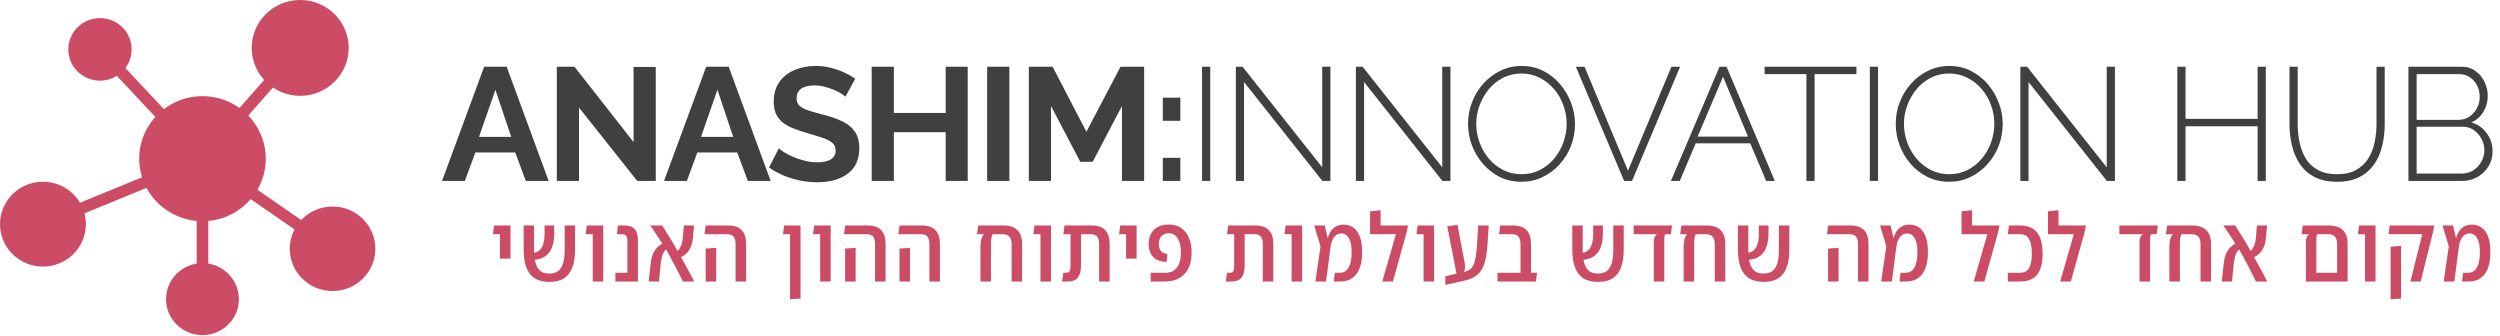
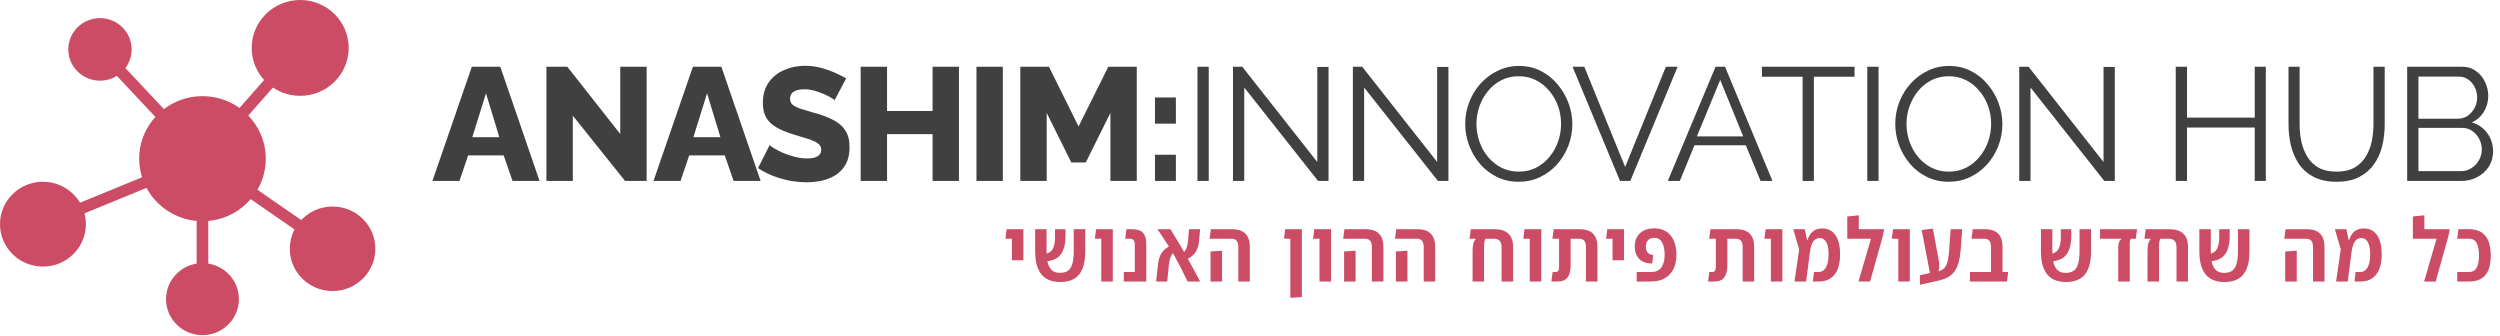
<svg xmlns="http://www.w3.org/2000/svg" width="373" height="50" viewBox="0 0 373 50" fill="none">
  <path d="M54.132 32.661C52.926 31.471 51.324 30.816 49.62 30.816C47.915 30.816 46.313 31.471 45.108 32.661C45.051 32.717 44.996 32.774 44.942 32.832L38.407 28.306C38.593 27.984 38.761 27.651 38.908 27.306C39.401 26.156 39.651 24.934 39.651 23.676C39.651 22.417 39.401 21.196 38.908 20.046C38.461 19.002 37.833 18.058 37.039 17.237L40.721 13.062C41.112 13.325 41.529 13.55 41.969 13.734C42.862 14.107 43.809 14.296 44.786 14.296C45.763 14.296 46.71 14.107 47.603 13.734C48.465 13.374 49.239 12.858 49.903 12.202C50.567 11.546 51.089 10.782 51.453 9.93C51.831 9.049 52.022 8.112 52.022 7.148C52.022 6.183 51.831 5.247 51.453 4.365C51.089 3.514 50.567 2.75 49.903 2.094C49.239 1.438 48.465 0.922 47.603 0.562C46.71 0.189 45.763 0 44.786 0C43.809 0 42.862 0.189 41.969 0.562C41.107 0.922 40.334 1.438 39.669 2.094C39.005 2.75 38.483 3.514 38.119 4.365C37.741 5.247 37.55 6.183 37.55 7.148C37.55 8.112 37.741 9.049 38.119 9.93C38.435 10.668 38.869 11.341 39.412 11.935L35.73 16.11C35.158 15.701 34.541 15.357 33.884 15.083C32.72 14.597 31.483 14.35 30.209 14.35C28.935 14.35 27.698 14.597 26.534 15.083C25.788 15.395 25.093 15.796 24.456 16.281L18.707 10.151C19.311 9.351 19.638 8.385 19.638 7.37C19.638 6.123 19.146 4.952 18.254 4.071C17.362 3.19 16.177 2.705 14.915 2.705C13.653 2.705 12.467 3.19 11.576 4.071C10.684 4.952 10.192 6.123 10.192 7.37C10.192 8.616 10.684 9.787 11.576 10.668C12.468 11.549 13.654 12.034 14.915 12.034C15.821 12.034 16.687 11.784 17.434 11.317L23.183 17.447C22.482 18.217 21.92 19.089 21.51 20.045C21.018 21.196 20.768 22.417 20.768 23.675C20.768 24.626 20.91 25.554 21.192 26.448L11.936 30.246C11.662 29.786 11.328 29.357 10.935 28.97C9.726 27.775 8.117 27.116 6.406 27.116C4.695 27.116 3.086 27.775 1.876 28.97C0.666 30.165 0 31.754 0 33.444C0 35.134 0.666 36.723 1.876 37.918C3.086 39.113 4.695 39.772 6.406 39.772C8.117 39.772 9.725 39.113 10.935 37.918C12.145 36.723 12.812 35.134 12.812 33.444C12.812 32.892 12.74 32.351 12.602 31.83L21.859 28.032C22.299 28.854 22.859 29.605 23.533 30.27C24.399 31.127 25.409 31.799 26.534 32.269C27.432 32.644 28.373 32.876 29.34 32.963V39.331C28.219 39.508 27.184 40.027 26.366 40.836C25.339 41.85 24.774 43.198 24.774 44.632C24.774 46.066 25.339 47.414 26.366 48.428C27.392 49.441 28.757 50 30.209 50C31.66 50 33.025 49.442 34.052 48.428C35.078 47.413 35.644 46.066 35.644 44.632C35.644 43.198 35.078 41.85 34.052 40.836C33.233 40.027 32.199 39.508 31.077 39.331V32.963C32.045 32.876 32.986 32.644 33.884 32.269C35.008 31.799 36.018 31.127 36.885 30.27C37.068 30.09 37.242 29.902 37.408 29.709L43.943 34.235C43.482 35.116 43.238 36.099 43.238 37.119C43.238 38.802 43.902 40.385 45.107 41.575C46.312 42.766 47.915 43.421 49.619 43.421C51.324 43.421 52.926 42.766 54.131 41.575C55.336 40.385 56 38.802 56 37.119C56 35.435 55.336 33.852 54.131 32.662L54.132 32.661Z" fill="#CC4B65" />
-   <path d="M72.237 9.96H75.597L81.861 27H78.453L76.869 22.752H70.917L69.357 27H65.949L72.237 9.96ZM76.269 20.424L73.917 13.392L71.469 20.424H76.269ZM86.389 16.056V27H83.077V9.96H85.717L94.525 21.192V9.984H97.837V27H95.077L86.389 16.056ZM105.361 9.96H108.721L114.985 27H111.577L109.993 22.752H104.041L102.481 27H99.073L105.361 9.96ZM109.393 20.424L107.041 13.392L104.593 20.424H109.393ZM126.142 14.424C126.03 14.312 125.822 14.16 125.518 13.968C125.23 13.776 124.87 13.592 124.438 13.416C124.022 13.24 123.566 13.088 123.07 12.96C122.574 12.816 122.07 12.744 121.558 12.744C120.662 12.744 119.982 12.912 119.518 13.248C119.07 13.584 118.846 14.056 118.846 14.664C118.846 15.128 118.99 15.496 119.278 15.768C119.566 16.04 119.998 16.272 120.574 16.464C121.15 16.656 121.87 16.864 122.734 17.088C123.854 17.36 124.822 17.696 125.638 18.096C126.47 18.48 127.102 18.992 127.534 19.632C127.982 20.256 128.206 21.088 128.206 22.128C128.206 23.04 128.038 23.824 127.702 24.48C127.366 25.12 126.902 25.64 126.31 26.04C125.718 26.44 125.046 26.736 124.294 26.928C123.542 27.104 122.742 27.192 121.894 27.192C121.046 27.192 120.198 27.104 119.35 26.928C118.502 26.752 117.686 26.504 116.902 26.184C116.118 25.848 115.398 25.448 114.742 24.984L116.206 22.128C116.35 22.272 116.606 22.464 116.974 22.704C117.342 22.928 117.79 23.16 118.318 23.4C118.846 23.624 119.422 23.816 120.046 23.976C120.67 24.136 121.302 24.216 121.942 24.216C122.838 24.216 123.518 24.064 123.982 23.76C124.446 23.456 124.678 23.024 124.678 22.464C124.678 21.952 124.494 21.552 124.126 21.264C123.758 20.976 123.246 20.728 122.59 20.52C121.934 20.296 121.158 20.056 120.262 19.8C119.19 19.496 118.294 19.16 117.574 18.792C116.854 18.408 116.318 17.928 115.966 17.352C115.614 16.776 115.438 16.056 115.438 15.192C115.438 14.024 115.71 13.048 116.254 12.264C116.814 11.464 117.566 10.864 118.51 10.464C119.454 10.048 120.502 9.84 121.654 9.84C122.454 9.84 123.206 9.928 123.91 10.104C124.63 10.28 125.302 10.512 125.926 10.8C126.55 11.088 127.11 11.4 127.606 11.736L126.142 14.424ZM144.383 9.96V27H141.095V19.728H133.367V27H130.055V9.96H133.367V16.848H141.095V9.96H144.383ZM147.285 27V9.96H150.597V27H147.285ZM167.396 27V15.816L163.028 24.144H161.18L156.812 15.816V27H153.5V9.96H157.052L162.092 19.656L167.18 9.96H170.708V27H167.396ZM173.492 18.024V14.568H176.108V18.024H173.492ZM173.492 27V23.544H176.108V27H173.492ZM179.345 27V9.96H180.569V27H179.345ZM185.611 12.24V27H184.387V9.96H185.395L197.275 24.96V9.96H198.499V27H197.299L185.611 12.24ZM203.521 12.24V27H202.297V9.96H203.305L215.185 24.96V9.96H216.409V27H215.209L203.521 12.24ZM226.999 27.12C225.815 27.12 224.735 26.88 223.759 26.4C222.783 25.904 221.943 25.248 221.239 24.432C220.535 23.616 219.991 22.696 219.607 21.672C219.223 20.632 219.031 19.568 219.031 18.48C219.031 17.344 219.231 16.264 219.631 15.24C220.031 14.2 220.591 13.28 221.311 12.48C222.047 11.664 222.895 11.024 223.855 10.56C224.831 10.08 225.887 9.84 227.023 9.84C228.223 9.84 229.303 10.088 230.263 10.584C231.239 11.08 232.079 11.744 232.783 12.576C233.487 13.408 234.031 14.336 234.415 15.36C234.799 16.384 234.991 17.424 234.991 18.48C234.991 19.632 234.791 20.728 234.391 21.768C233.991 22.792 233.423 23.712 232.687 24.528C231.967 25.328 231.119 25.96 230.143 26.424C229.183 26.888 228.135 27.12 226.999 27.12ZM220.255 18.48C220.255 19.456 220.423 20.392 220.759 21.288C221.095 22.184 221.559 22.984 222.151 23.688C222.759 24.392 223.471 24.952 224.287 25.368C225.119 25.784 226.031 25.992 227.023 25.992C228.031 25.992 228.951 25.776 229.783 25.344C230.615 24.912 231.327 24.336 231.919 23.616C232.511 22.896 232.959 22.096 233.263 21.216C233.583 20.32 233.743 19.408 233.743 18.48C233.743 17.504 233.575 16.568 233.239 15.672C232.919 14.776 232.455 13.976 231.847 13.272C231.239 12.568 230.519 12.008 229.687 11.592C228.871 11.176 227.983 10.968 227.023 10.968C225.999 10.968 225.071 11.184 224.239 11.616C223.407 12.048 222.695 12.624 222.103 13.344C221.527 14.064 221.071 14.872 220.735 15.768C220.415 16.648 220.255 17.552 220.255 18.48ZM236.415 9.96L242.895 25.464L249.375 9.96H250.671L243.495 27H242.319L235.119 9.96H236.415ZM256.55 9.96H257.606L264.806 27H263.51L261.134 21.384H252.998L250.622 27H249.302L256.55 9.96ZM260.798 20.376L257.078 11.448L253.286 20.376H260.798ZM276.98 11.064H270.74V27H269.516V11.064H263.276V9.96H276.98V11.064ZM278.978 27V9.96H280.202V27H278.978ZM290.812 27.12C289.628 27.12 288.548 26.88 287.572 26.4C286.596 25.904 285.756 25.248 285.052 24.432C284.348 23.616 283.804 22.696 283.42 21.672C283.036 20.632 282.844 19.568 282.844 18.48C282.844 17.344 283.044 16.264 283.444 15.24C283.844 14.2 284.404 13.28 285.124 12.48C285.86 11.664 286.708 11.024 287.668 10.56C288.644 10.08 289.7 9.84 290.836 9.84C292.036 9.84 293.116 10.088 294.076 10.584C295.052 11.08 295.892 11.744 296.596 12.576C297.3 13.408 297.844 14.336 298.228 15.36C298.612 16.384 298.804 17.424 298.804 18.48C298.804 19.632 298.604 20.728 298.204 21.768C297.804 22.792 297.236 23.712 296.5 24.528C295.78 25.328 294.932 25.96 293.956 26.424C292.996 26.888 291.948 27.12 290.812 27.12ZM284.068 18.48C284.068 19.456 284.236 20.392 284.572 21.288C284.908 22.184 285.372 22.984 285.964 23.688C286.572 24.392 287.284 24.952 288.1 25.368C288.932 25.784 289.844 25.992 290.836 25.992C291.844 25.992 292.764 25.776 293.596 25.344C294.428 24.912 295.14 24.336 295.732 23.616C296.324 22.896 296.772 22.096 297.076 21.216C297.396 20.32 297.556 19.408 297.556 18.48C297.556 17.504 297.388 16.568 297.052 15.672C296.732 14.776 296.268 13.976 295.66 13.272C295.052 12.568 294.332 12.008 293.5 11.592C292.684 11.176 291.796 10.968 290.836 10.968C289.812 10.968 288.884 11.184 288.052 11.616C287.22 12.048 286.508 12.624 285.916 13.344C285.34 14.064 284.884 14.872 284.548 15.768C284.228 16.648 284.068 17.552 284.068 18.48ZM302.661 12.24V27H301.437V9.96H302.445L314.325 24.96V9.96H315.549V27H314.349L302.661 12.24ZM338.058 9.96V27H336.834V18.84H326.082V27H324.858V9.96H326.082V17.736H336.834V9.96H338.058ZM348.718 27.12C347.358 27.12 346.222 26.88 345.31 26.4C344.398 25.92 343.67 25.272 343.126 24.456C342.582 23.624 342.19 22.696 341.95 21.672C341.71 20.648 341.59 19.6 341.59 18.528V9.96H342.814V18.528C342.814 19.456 342.91 20.368 343.102 21.264C343.294 22.16 343.606 22.968 344.038 23.688C344.486 24.392 345.086 24.952 345.838 25.368C346.606 25.784 347.558 25.992 348.694 25.992C349.846 25.992 350.798 25.776 351.55 25.344C352.318 24.912 352.918 24.344 353.35 23.64C353.798 22.92 354.11 22.12 354.286 21.24C354.478 20.344 354.574 19.44 354.574 18.528V9.96H355.798V18.528C355.798 19.664 355.67 20.752 355.414 21.792C355.174 22.816 354.774 23.728 354.214 24.528C353.654 25.328 352.926 25.96 352.03 26.424C351.134 26.888 350.03 27.12 348.718 27.12ZM371.893 22.584C371.893 23.416 371.685 24.168 371.269 24.84C370.869 25.496 370.317 26.024 369.613 26.424C368.925 26.808 368.157 27 367.309 27H359.341V9.96H367.285C368.085 9.96 368.773 10.176 369.349 10.608C369.941 11.024 370.389 11.568 370.693 12.24C371.013 12.896 371.173 13.584 371.173 14.304C371.173 15.152 370.957 15.944 370.525 16.68C370.093 17.4 369.493 17.928 368.725 18.264C369.701 18.552 370.469 19.096 371.029 19.896C371.605 20.68 371.893 21.576 371.893 22.584ZM370.669 22.416C370.669 21.808 370.525 21.24 370.237 20.712C369.965 20.184 369.589 19.752 369.109 19.416C368.629 19.08 368.085 18.912 367.477 18.912H360.565V25.896H367.309C367.933 25.896 368.501 25.736 369.013 25.416C369.525 25.08 369.925 24.648 370.213 24.12C370.517 23.576 370.669 23.008 370.669 22.416ZM360.565 11.064V17.88H366.805C367.429 17.88 367.973 17.72 368.437 17.4C368.917 17.064 369.293 16.64 369.565 16.128C369.837 15.6 369.973 15.048 369.973 14.472C369.973 13.848 369.845 13.28 369.589 12.768C369.333 12.256 368.973 11.848 368.509 11.544C368.061 11.224 367.541 11.064 366.949 11.064H360.565Z" fill="#404040" />
-   <path d="M74.594 38.584V33.642H76.162V38.584H74.594ZM73.544 34.944L73.712 33.642H75.49V34.944H73.544ZM81.934 42.056C81.085 42.056 80.376 41.883 79.806 41.538C79.246 41.183 78.826 40.651 78.546 39.942C78.266 39.233 78.126 38.337 78.126 37.254V33.642H79.68V37.254C79.68 38.085 79.76 38.761 79.918 39.284C80.077 39.807 80.32 40.194 80.647 40.446C80.973 40.689 81.393 40.81 81.906 40.81H81.977C82.508 40.81 82.938 40.689 83.264 40.446C83.6 40.194 83.848 39.807 84.007 39.284C84.165 38.761 84.245 38.089 84.245 37.268V33.642H85.799V37.268C85.799 38.341 85.659 39.233 85.379 39.942C85.108 40.651 84.692 41.183 84.132 41.538C83.573 41.883 82.863 42.056 82.004 42.056H81.934ZM79.05 38.78L78.953 37.758C79.494 37.786 79.933 37.702 80.269 37.506C80.605 37.301 80.852 36.979 81.01 36.54C81.169 36.101 81.249 35.541 81.249 34.86V33.642H82.691V34.776C82.691 35.439 82.621 36.027 82.481 36.54C82.341 37.044 82.121 37.469 81.823 37.814C81.533 38.15 81.155 38.402 80.689 38.57C80.231 38.729 79.685 38.799 79.05 38.78ZM88.439 42V33.642H90.007V42H88.439ZM87.375 34.944L87.557 33.642H89.461V34.944H87.375ZM93.608 42V35.924C93.608 35.681 93.58 35.49 93.524 35.35C93.477 35.201 93.393 35.098 93.272 35.042C93.15 34.977 92.983 34.944 92.768 34.944H92.04L92.208 33.642H93.174C93.874 33.642 94.382 33.824 94.7 34.188C95.017 34.543 95.176 35.07 95.176 35.77V42H93.608ZM91.816 42V40.698H94.35V42H91.816ZM101.883 42C101.547 41.291 101.211 40.619 100.875 39.984C100.549 39.34 100.222 38.724 99.895 38.136C99.569 37.548 99.237 36.997 98.901 36.484C98.733 36.204 98.556 35.929 98.369 35.658C98.192 35.378 98.019 35.112 97.851 34.86C97.683 34.608 97.529 34.379 97.389 34.174C97.249 33.959 97.123 33.782 97.011 33.642H98.803C98.943 33.857 99.088 34.095 99.237 34.356C99.396 34.608 99.564 34.879 99.741 35.168C99.928 35.457 100.119 35.761 100.315 36.078C100.642 36.638 100.987 37.245 101.351 37.898C101.725 38.542 102.098 39.214 102.471 39.914C102.854 40.605 103.223 41.3 103.577 42H101.883ZM96.787 42L97.081 39.312C97.147 38.761 97.263 38.281 97.431 37.87C97.609 37.459 97.851 37.109 98.159 36.82C98.467 36.531 98.85 36.297 99.307 36.12L99.713 37.016C99.471 37.128 99.27 37.291 99.111 37.506C98.962 37.721 98.845 37.987 98.761 38.304C98.687 38.612 98.626 38.971 98.579 39.382L98.313 42H96.787ZM101.155 38.528L100.735 37.66C100.978 37.557 101.174 37.399 101.323 37.184C101.482 36.96 101.608 36.699 101.701 36.4C101.804 36.101 101.865 35.779 101.883 35.434L102.037 33.642H103.549L103.381 35.504C103.344 35.989 103.237 36.437 103.059 36.848C102.882 37.259 102.635 37.609 102.317 37.898C102 38.187 101.613 38.397 101.155 38.528ZM109.751 42V36.428C109.751 35.933 109.658 35.565 109.471 35.322C109.285 35.07 108.953 34.944 108.477 34.944H105.117L105.299 33.642H108.575C109.537 33.642 110.232 33.875 110.661 34.342C111.1 34.799 111.319 35.481 111.319 36.386V42H109.751ZM105.285 42V37.086L106.853 36.988V42H105.285ZM117.873 44.646V33.642H119.441V44.548L117.873 44.646ZM116.823 34.944L116.991 33.642H118.909V34.944H116.823ZM122.369 42V33.642H123.937V42H122.369ZM121.305 34.944L121.487 33.642H123.391V34.944H121.305ZM130.562 42V36.428C130.562 35.933 130.469 35.565 130.282 35.322C130.096 35.07 129.764 34.944 129.288 34.944H125.928L126.11 33.642H129.386C130.348 33.642 131.043 33.875 131.472 34.342C131.911 34.799 132.13 35.481 132.13 36.386V42H130.562ZM126.096 42V37.086L127.664 36.988V42H126.096ZM138.667 42V36.428C138.667 35.933 138.573 35.565 138.387 35.322C138.2 35.07 137.869 34.944 137.393 34.944H134.033L134.215 33.642H137.491C138.452 33.642 139.147 33.875 139.577 34.342C140.015 34.799 140.235 35.481 140.235 36.386V42H138.667ZM134.201 42V37.086L135.769 36.988V42H134.201ZM149.673 33.642C150.634 33.642 151.343 33.875 151.801 34.342C152.267 34.799 152.501 35.481 152.501 36.386V42H150.933V36.428C150.933 35.933 150.825 35.565 150.611 35.322C150.396 35.07 150.051 34.944 149.575 34.944H148.105C148.049 35.019 147.993 35.163 147.937 35.378C147.881 35.593 147.853 35.938 147.853 36.414V42H146.285V36.834C146.285 36.433 146.322 36.073 146.397 35.756C146.481 35.429 146.611 35.168 146.789 34.972L146.565 34.902V33.642H149.673ZM145.767 34.944L145.949 33.642H148.693V34.944H145.767ZM155.236 42V33.642H156.804V42H155.236ZM154.172 34.944L154.354 33.642H156.258V34.944H154.172ZM163.989 42V36.428C163.989 35.933 163.896 35.565 163.709 35.322C163.532 35.07 163.205 34.944 162.729 34.944H159.719V33.642H162.827C163.779 33.642 164.47 33.875 164.899 34.342C165.338 34.799 165.557 35.481 165.557 36.386V42H163.989ZM158.473 42L158.641 40.698H159.047C159.252 40.698 159.397 40.661 159.481 40.586C159.574 40.502 159.635 40.376 159.663 40.208C159.7 40.04 159.719 39.83 159.719 39.578V33.978H161.287V39.606C161.287 40.381 161.138 40.973 160.839 41.384C160.54 41.795 160.036 42 159.327 42H158.473ZM158.655 34.944L158.823 33.642H160.671V34.944H158.655ZM168.013 38.584V33.642H169.581V38.584H168.013ZM166.963 34.944L167.131 33.642H168.909V34.944H166.963ZM171.685 42V40.698H173.925C174.429 40.698 174.845 40.577 175.171 40.334C175.507 40.091 175.759 39.751 175.927 39.312C176.105 38.864 176.193 38.341 176.193 37.744C176.193 36.829 176.039 36.111 175.731 35.588C175.433 35.065 174.975 34.804 174.359 34.804C173.893 34.804 173.529 34.953 173.267 35.252C173.015 35.551 172.889 35.938 172.889 36.414C172.889 36.769 172.964 37.072 173.113 37.324C173.272 37.576 173.491 37.739 173.771 37.814C173.846 37.842 173.916 37.865 173.981 37.884C174.056 37.893 174.121 37.898 174.177 37.898L174.065 39.046C173.972 39.065 173.86 39.069 173.729 39.06C173.599 39.041 173.435 39.013 173.239 38.976C172.661 38.864 172.203 38.579 171.867 38.122C171.541 37.655 171.377 37.072 171.377 36.372C171.377 35.803 171.494 35.303 171.727 34.874C171.961 34.445 172.301 34.109 172.749 33.866C173.197 33.623 173.734 33.502 174.359 33.502C175.461 33.502 176.305 33.88 176.893 34.636C177.491 35.383 177.789 36.419 177.789 37.744C177.789 38.612 177.635 39.363 177.327 39.998C177.019 40.633 176.567 41.127 175.969 41.482C175.381 41.827 174.653 42 173.785 42H171.685ZM188.409 42V36.428C188.409 35.933 188.316 35.565 188.129 35.322C187.952 35.07 187.625 34.944 187.149 34.944H184.139V33.642H187.247C188.199 33.642 188.89 33.875 189.319 34.342C189.758 34.799 189.977 35.481 189.977 36.386V42H188.409ZM182.893 42L183.061 40.698H183.467C183.673 40.698 183.817 40.661 183.901 40.586C183.995 40.502 184.055 40.376 184.083 40.208C184.121 40.04 184.139 39.83 184.139 39.578V33.978H185.707V39.606C185.707 40.381 185.558 40.973 185.259 41.384C184.961 41.795 184.457 42 183.747 42H182.893ZM183.075 34.944L183.243 33.642H185.091V34.944H183.075ZM192.707 42V33.642H194.275V42H192.707ZM191.643 34.944L191.825 33.642H193.729V34.944H191.643ZM196.252 42L197.022 36.764L196.084 33.642H197.652L198.072 35.448H198.128C198.212 35.159 198.32 34.897 198.45 34.664C198.581 34.431 198.74 34.23 198.926 34.062C199.122 33.885 199.346 33.749 199.598 33.656C199.85 33.563 200.14 33.516 200.466 33.516C201.045 33.516 201.54 33.67 201.95 33.978C202.361 34.277 202.674 34.725 202.888 35.322C203.112 35.91 203.224 36.647 203.224 37.534V37.73C203.224 38.635 203.098 39.405 202.846 40.04C202.604 40.675 202.24 41.16 201.754 41.496C201.278 41.832 200.686 42 199.976 42H198.996L199.15 40.698H199.906C200.476 40.698 200.91 40.441 201.208 39.928C201.507 39.405 201.656 38.673 201.656 37.73V37.534C201.656 36.927 201.591 36.428 201.46 36.036C201.339 35.635 201.166 35.336 200.942 35.14C200.718 34.935 200.448 34.832 200.13 34.832C199.888 34.832 199.673 34.883 199.486 34.986C199.309 35.089 199.15 35.238 199.01 35.434C198.88 35.621 198.768 35.854 198.674 36.134C198.59 36.405 198.53 36.713 198.492 37.058L197.848 42H196.252ZM205.986 33.642H210.074L209.892 34.608L207.82 42H206.238L208.268 34.944H204.418V31.528L205.986 31.36V33.642ZM212.4 42V33.642H213.968V42H212.4ZM211.336 34.944L211.518 33.642H213.422V34.944H211.336ZM215.637 42.504V41.216L218.409 40.586C218.745 40.511 219.025 40.395 219.249 40.236C219.482 40.077 219.674 39.849 219.823 39.55C219.972 39.251 220.089 38.855 220.173 38.36C220.257 37.856 220.322 37.221 220.369 36.456L220.551 33.642H222.119L221.951 36.218C221.914 36.965 221.844 37.623 221.741 38.192C221.648 38.752 221.517 39.242 221.349 39.662C221.181 40.073 220.966 40.423 220.705 40.712C220.444 41.001 220.131 41.239 219.767 41.426C219.403 41.613 218.974 41.762 218.479 41.874L215.637 42.504ZM217.415 41.356L215.931 33.754L217.457 33.558L218.535 39.242C218.582 39.447 218.596 39.676 218.577 39.928C218.558 40.171 218.507 40.413 218.423 40.656C218.339 40.899 218.213 41.132 218.045 41.356H217.415ZM226.858 42V36.428C226.858 35.933 226.764 35.565 226.578 35.322C226.4 35.07 226.074 34.944 225.598 34.944H223.652L223.834 33.642H225.696C226.648 33.642 227.338 33.875 227.768 34.342C228.206 34.799 228.426 35.481 228.426 36.386V40.852C228.379 41.048 228.29 41.244 228.16 41.44C228.038 41.627 227.908 41.813 227.768 42H226.858ZM223.428 42V40.698H229.336L229.154 42H223.428ZM238.393 42.056C237.544 42.056 236.835 41.883 236.265 41.538C235.705 41.183 235.285 40.651 235.005 39.942C234.725 39.233 234.585 38.337 234.585 37.254V33.642H236.139V37.254C236.139 38.085 236.219 38.761 236.377 39.284C236.536 39.807 236.779 40.194 237.105 40.446C237.432 40.689 237.852 40.81 238.365 40.81H238.435C238.967 40.81 239.397 40.689 239.723 40.446C240.059 40.194 240.307 39.807 240.465 39.284C240.624 38.761 240.703 38.089 240.703 37.268V33.642H242.257V37.268C242.257 38.341 242.117 39.233 241.837 39.942C241.567 40.651 241.151 41.183 240.591 41.538C240.031 41.883 239.322 42.056 238.463 42.056H238.393ZM235.509 38.78L235.411 37.758C235.953 37.786 236.391 37.702 236.727 37.506C237.063 37.301 237.311 36.979 237.469 36.54C237.628 36.101 237.707 35.541 237.707 34.86V33.642H239.149V34.776C239.149 35.439 239.079 36.027 238.939 36.54C238.799 37.044 238.58 37.469 238.281 37.814C237.992 38.15 237.614 38.402 237.147 38.57C236.69 38.729 236.144 38.799 235.509 38.78ZM243.736 34.944V33.642H249.476L249.294 34.944H243.736ZM246.746 42V36.078C246.746 35.966 246.76 35.835 246.788 35.686C246.816 35.537 246.867 35.392 246.942 35.252C247.016 35.112 247.119 35.009 247.25 34.944H248.496C248.412 35.019 248.36 35.126 248.342 35.266C248.323 35.406 248.314 35.565 248.314 35.742V42H246.746ZM254.587 33.642C255.548 33.642 256.257 33.875 256.715 34.342C257.181 34.799 257.415 35.481 257.415 36.386V42H255.847V36.428C255.847 35.933 255.739 35.565 255.525 35.322C255.31 35.07 254.965 34.944 254.489 34.944H253.019C252.963 35.019 252.907 35.163 252.851 35.378C252.795 35.593 252.767 35.938 252.767 36.414V42H251.199V36.834C251.199 36.433 251.236 36.073 251.311 35.756C251.395 35.429 251.525 35.168 251.703 34.972L251.479 34.902V33.642H254.587ZM250.681 34.944L250.863 33.642H253.607V34.944H250.681ZM263.104 42.056C262.254 42.056 261.545 41.883 260.976 41.538C260.416 41.183 259.996 40.651 259.716 39.942C259.436 39.233 259.296 38.337 259.296 37.254V33.642H260.85V37.254C260.85 38.085 260.929 38.761 261.088 39.284C261.246 39.807 261.489 40.194 261.816 40.446C262.142 40.689 262.562 40.81 263.076 40.81H263.146C263.678 40.81 264.107 40.689 264.434 40.446C264.77 40.194 265.017 39.807 265.176 39.284C265.334 38.761 265.414 38.089 265.414 37.268V33.642H266.968V37.268C266.968 38.341 266.828 39.233 266.548 39.942C266.277 40.651 265.862 41.183 265.302 41.538C264.742 41.883 264.032 42.056 263.174 42.056H263.104ZM260.22 38.78L260.122 37.758C260.663 37.786 261.102 37.702 261.438 37.506C261.774 37.301 262.021 36.979 262.18 36.54C262.338 36.101 262.418 35.541 262.418 34.86V33.642H263.86V34.776C263.86 35.439 263.79 36.027 263.65 36.54C263.51 37.044 263.29 37.469 262.992 37.814C262.702 38.15 262.324 38.402 261.858 38.57C261.4 38.729 260.854 38.799 260.22 38.78ZM277.213 42V36.428C277.213 35.933 277.12 35.565 276.933 35.322C276.747 35.07 276.415 34.944 275.939 34.944H272.579L272.761 33.642H276.037C276.999 33.642 277.694 33.875 278.123 34.342C278.562 34.799 278.781 35.481 278.781 36.386V42H277.213ZM272.747 42V37.086L274.315 36.988V42H272.747ZM280.67 42L281.44 36.764L280.502 33.642H282.07L282.49 35.448H282.546C282.63 35.159 282.737 34.897 282.868 34.664C282.998 34.431 283.157 34.23 283.344 34.062C283.54 33.885 283.764 33.749 284.016 33.656C284.268 33.563 284.557 33.516 284.884 33.516C285.462 33.516 285.957 33.67 286.368 33.978C286.778 34.277 287.091 34.725 287.306 35.322C287.53 35.91 287.642 36.647 287.642 37.534V37.73C287.642 38.635 287.516 39.405 287.264 40.04C287.021 40.675 286.657 41.16 286.172 41.496C285.696 41.832 285.103 42 284.394 42H283.414L283.568 40.698H284.324C284.893 40.698 285.327 40.441 285.626 39.928C285.924 39.405 286.074 38.673 286.074 37.73V37.534C286.074 36.927 286.008 36.428 285.878 36.036C285.756 35.635 285.584 35.336 285.36 35.14C285.136 34.935 284.865 34.832 284.548 34.832C284.305 34.832 284.09 34.883 283.904 34.986C283.726 35.089 283.568 35.238 283.428 35.434C283.297 35.621 283.185 35.854 283.092 36.134C283.008 36.405 282.947 36.713 282.91 37.058L282.266 42H280.67ZM294.229 33.642H298.317L298.135 34.608L296.063 42H294.481L296.511 34.944H292.661V31.528L294.229 31.36V33.642ZM299.565 42V40.698H301.413C302.01 40.698 302.449 40.469 302.729 40.012C303.009 39.545 303.149 38.831 303.149 37.87C303.149 36.871 303.009 36.134 302.729 35.658C302.449 35.182 302.01 34.944 301.413 34.944H299.565L299.733 33.642H301.413C302.542 33.642 303.382 33.992 303.933 34.692C304.483 35.383 304.759 36.442 304.759 37.87C304.759 39.27 304.483 40.311 303.933 40.992C303.382 41.664 302.542 42 301.413 42H299.565ZM307.13 33.642H311.218L311.036 34.608L308.964 42H307.382L309.412 34.944H305.562V31.528L307.13 31.36V33.642ZM316.207 34.944V33.642H321.947L321.765 34.944H316.207ZM319.217 42V36.078C319.217 35.966 319.231 35.835 319.259 35.686C319.287 35.537 319.338 35.392 319.413 35.252C319.487 35.112 319.59 35.009 319.721 34.944H320.967C320.883 35.019 320.831 35.126 320.813 35.266C320.794 35.406 320.785 35.565 320.785 35.742V42H319.217ZM327.058 33.642C328.019 33.642 328.728 33.875 329.186 34.342C329.652 34.799 329.886 35.481 329.886 36.386V42H328.318V36.428C328.318 35.933 328.21 35.565 327.996 35.322C327.781 35.07 327.436 34.944 326.96 34.944H325.49C325.434 35.019 325.378 35.163 325.322 35.378C325.266 35.593 325.238 35.938 325.238 36.414V42H323.67V36.834C323.67 36.433 323.707 36.073 323.782 35.756C323.866 35.429 323.996 35.168 324.174 34.972L323.95 34.902V33.642H327.058ZM323.152 34.944L323.334 33.642H326.078V34.944H323.152ZM336.583 42C336.247 41.291 335.911 40.619 335.575 39.984C335.248 39.34 334.921 38.724 334.595 38.136C334.268 37.548 333.937 36.997 333.601 36.484C333.433 36.204 333.255 35.929 333.069 35.658C332.891 35.378 332.719 35.112 332.551 34.86C332.383 34.608 332.229 34.379 332.089 34.174C331.949 33.959 331.823 33.782 331.711 33.642H333.503C333.643 33.857 333.787 34.095 333.937 34.356C334.095 34.608 334.263 34.879 334.441 35.168C334.627 35.457 334.819 35.761 335.015 36.078C335.341 36.638 335.687 37.245 336.051 37.898C336.424 38.542 336.797 39.214 337.171 39.914C337.553 40.605 337.922 41.3 338.277 42H336.583ZM331.487 42L331.781 39.312C331.846 38.761 331.963 38.281 332.131 37.87C332.308 37.459 332.551 37.109 332.859 36.82C333.167 36.531 333.549 36.297 334.007 36.12L334.413 37.016C334.17 37.128 333.969 37.291 333.811 37.506C333.661 37.721 333.545 37.987 333.461 38.304C333.386 38.612 333.325 38.971 333.279 39.382L333.013 42H331.487ZM335.855 38.528L335.435 37.66C335.677 37.557 335.873 37.399 336.023 37.184C336.181 36.96 336.307 36.699 336.401 36.4C336.503 36.101 336.564 35.779 336.583 35.434L336.737 33.642H338.249L338.081 35.504C338.043 35.989 337.936 36.437 337.759 36.848C337.581 37.259 337.334 37.609 337.017 37.898C336.699 38.187 336.312 38.397 335.855 38.528ZM347.436 33.642C348.397 33.642 349.107 33.875 349.564 34.342C350.031 34.799 350.264 35.481 350.264 36.386V42H344.034V36.078C344.034 35.966 344.048 35.835 344.076 35.686C344.104 35.537 344.155 35.392 344.23 35.252C344.305 35.112 344.407 35.009 344.538 34.944H343.404L343.572 33.642H347.436ZM348.696 40.698V36.428C348.696 35.933 348.589 35.565 348.374 35.322C348.159 35.07 347.814 34.944 347.338 34.944H345.7C345.663 35.047 345.635 35.173 345.616 35.322C345.607 35.462 345.602 35.602 345.602 35.742V40.698H348.696ZM352.86 42V33.642H354.428V42H352.86ZM351.796 34.944L351.978 33.642H353.882V34.944H351.796ZM359.64 42L361.404 34.93H356.378L356.546 33.642H363.168L363.014 34.608L361.166 42H359.64ZM356.672 44.646V36.806L358.24 36.694V44.548L356.672 44.646ZM364.592 42L365.362 36.764L364.424 33.642H365.992L366.412 35.448H366.468C366.552 35.159 366.66 34.897 366.79 34.664C366.921 34.431 367.08 34.23 367.266 34.062C367.462 33.885 367.686 33.749 367.938 33.656C368.19 33.563 368.48 33.516 368.806 33.516C369.385 33.516 369.88 33.67 370.29 33.978C370.701 34.277 371.014 34.725 371.228 35.322C371.452 35.91 371.564 36.647 371.564 37.534V37.73C371.564 38.635 371.438 39.405 371.186 40.04C370.944 40.675 370.58 41.16 370.094 41.496C369.618 41.832 369.026 42 368.316 42H367.336L367.49 40.698H368.246C368.816 40.698 369.25 40.441 369.548 39.928C369.847 39.405 369.996 38.673 369.996 37.73V37.534C369.996 36.927 369.931 36.428 369.8 36.036C369.679 35.635 369.506 35.336 369.282 35.14C369.058 34.935 368.788 34.832 368.47 34.832C368.228 34.832 368.013 34.883 367.826 34.986C367.649 35.089 367.49 35.238 367.35 35.434C367.22 35.621 367.108 35.854 367.014 36.134C366.93 36.405 366.87 36.713 366.832 37.058L366.188 42H364.592Z" fill="#CC4B65" />
+   <path d="M70.397 9.96H74.645L80.501 27H76.469L75.149 23.184H69.845L68.549 27H64.517L70.397 9.96ZM74.501 20.472L72.509 13.92L70.469 20.472H74.501ZM85.463 17.256V27H81.526V9.96H84.647L92.543 19.992V9.96H96.478V27H93.263L85.463 17.256ZM103.381 9.96H107.629L113.485 27H109.453L108.133 23.184H102.829L101.533 27H97.501L103.381 9.96ZM107.485 20.472L105.493 13.92L103.453 20.472H107.485ZM124.523 14.952C124.475 14.872 124.307 14.752 124.019 14.592C123.731 14.416 123.371 14.232 122.939 14.04C122.507 13.848 122.035 13.68 121.523 13.536C121.011 13.392 120.499 13.32 119.987 13.32C119.315 13.32 118.795 13.44 118.427 13.68C118.059 13.904 117.875 14.256 117.875 14.736C117.875 15.12 118.011 15.424 118.283 15.648C118.571 15.872 118.979 16.072 119.507 16.248C120.035 16.408 120.683 16.6 121.451 16.824C122.539 17.112 123.483 17.464 124.283 17.88C125.083 18.28 125.691 18.8 126.107 19.44C126.539 20.08 126.755 20.928 126.755 21.984C126.755 22.944 126.579 23.76 126.227 24.432C125.875 25.088 125.395 25.624 124.787 26.04C124.195 26.44 123.515 26.736 122.747 26.928C121.979 27.104 121.187 27.192 120.371 27.192C119.539 27.192 118.683 27.112 117.803 26.952C116.939 26.776 116.107 26.536 115.307 26.232C114.507 25.912 113.771 25.528 113.099 25.08L114.827 21.648C114.891 21.728 115.099 21.88 115.451 22.104C115.803 22.312 116.235 22.536 116.747 22.776C117.275 23 117.859 23.2 118.499 23.376C119.139 23.552 119.787 23.64 120.443 23.64C121.147 23.64 121.667 23.528 122.003 23.304C122.355 23.08 122.531 22.768 122.531 22.368C122.531 21.936 122.347 21.6 121.979 21.36C121.627 21.12 121.139 20.904 120.515 20.712C119.907 20.52 119.203 20.304 118.403 20.064C117.363 19.744 116.499 19.384 115.811 18.984C115.139 18.584 114.635 18.096 114.299 17.52C113.979 16.944 113.819 16.224 113.819 15.36C113.819 14.16 114.099 13.152 114.659 12.336C115.235 11.504 116.003 10.88 116.963 10.464C117.923 10.032 118.971 9.816 120.107 9.816C120.907 9.816 121.675 9.912 122.411 10.104C123.163 10.296 123.859 10.536 124.499 10.824C125.155 11.112 125.739 11.4 126.251 11.688L124.523 14.952ZM143.075 9.96V27H139.139V20.016H132.347V27H128.411V9.96H132.347V16.56H139.139V9.96H143.075ZM145.688 27V9.96H149.624V27H145.688ZM165.671 27V16.848L161.999 24.24H159.839L156.167 16.848V27H152.231V9.96H156.503L160.919 18.864L165.359 9.96H169.607V27H165.671ZM172.322 18.456V14.544H175.442V18.456H172.322ZM172.322 27V23.088H175.442V27H172.322ZM178.663 27V9.96H180.343V27H178.663ZM185.643 13.056V27H183.963V9.96H185.355L196.539 24.168V9.984H198.219V27H196.659L185.643 13.056ZM203.529 13.056V27H201.849V9.96H203.241L214.425 24.168V9.984H216.105V27H214.545L203.529 13.056ZM226.6 27.12C225.4 27.12 224.312 26.88 223.336 26.4C222.36 25.92 221.52 25.272 220.816 24.456C220.112 23.624 219.568 22.696 219.184 21.672C218.8 20.632 218.608 19.568 218.608 18.48C218.608 17.344 218.808 16.264 219.208 15.24C219.608 14.2 220.168 13.28 220.888 12.48C221.624 11.664 222.48 11.024 223.456 10.56C224.432 10.08 225.488 9.84 226.624 9.84C227.824 9.84 228.912 10.088 229.888 10.584C230.864 11.08 231.696 11.744 232.384 12.576C233.088 13.408 233.632 14.336 234.016 15.36C234.4 16.384 234.592 17.432 234.592 18.504C234.592 19.64 234.392 20.728 233.992 21.768C233.592 22.792 233.032 23.712 232.312 24.528C231.592 25.328 230.744 25.96 229.768 26.424C228.792 26.888 227.736 27.12 226.6 27.12ZM220.288 18.48C220.288 19.408 220.44 20.304 220.744 21.168C221.048 22.016 221.48 22.776 222.04 23.448C222.6 24.104 223.264 24.632 224.032 25.032C224.816 25.416 225.672 25.608 226.6 25.608C227.576 25.608 228.448 25.408 229.216 25.008C230 24.592 230.664 24.048 231.208 23.376C231.768 22.688 232.192 21.92 232.48 21.072C232.768 20.224 232.912 19.36 232.912 18.48C232.912 17.552 232.76 16.664 232.456 15.816C232.152 14.968 231.712 14.208 231.136 13.536C230.576 12.864 229.912 12.336 229.144 11.952C228.376 11.568 227.528 11.376 226.6 11.376C225.64 11.376 224.768 11.576 223.984 11.976C223.216 12.376 222.552 12.92 221.992 13.608C221.448 14.28 221.024 15.04 220.72 15.888C220.432 16.736 220.288 17.6 220.288 18.48ZM236.378 9.96L242.474 24.912L248.546 9.96H250.298L243.242 27H241.706L234.626 9.96H236.378ZM255.96 9.96H257.376L264.456 27H262.68L260.472 21.672H252.816L250.632 27H248.832L255.96 9.96ZM260.088 20.352L256.656 11.928L253.176 20.352H260.088ZM276.701 11.448H270.629V27H268.949V11.448H262.877V9.96H276.701V11.448ZM278.6 27V9.96H280.28V27H278.6ZM290.765 27.12C289.565 27.12 288.477 26.88 287.501 26.4C286.525 25.92 285.685 25.272 284.981 24.456C284.277 23.624 283.733 22.696 283.349 21.672C282.965 20.632 282.773 19.568 282.773 18.48C282.773 17.344 282.973 16.264 283.373 15.24C283.773 14.2 284.333 13.28 285.053 12.48C285.789 11.664 286.645 11.024 287.621 10.56C288.597 10.08 289.653 9.84 290.789 9.84C291.989 9.84 293.077 10.088 294.053 10.584C295.029 11.08 295.861 11.744 296.549 12.576C297.253 13.408 297.797 14.336 298.181 15.36C298.565 16.384 298.757 17.432 298.757 18.504C298.757 19.64 298.557 20.728 298.157 21.768C297.757 22.792 297.197 23.712 296.477 24.528C295.757 25.328 294.909 25.96 293.933 26.424C292.957 26.888 291.901 27.12 290.765 27.12ZM284.453 18.48C284.453 19.408 284.605 20.304 284.909 21.168C285.213 22.016 285.645 22.776 286.205 23.448C286.765 24.104 287.429 24.632 288.197 25.032C288.981 25.416 289.837 25.608 290.765 25.608C291.741 25.608 292.613 25.408 293.381 25.008C294.165 24.592 294.829 24.048 295.373 23.376C295.933 22.688 296.357 21.92 296.645 21.072C296.933 20.224 297.077 19.36 297.077 18.48C297.077 17.552 296.925 16.664 296.621 15.816C296.317 14.968 295.877 14.208 295.301 13.536C294.741 12.864 294.077 12.336 293.309 11.952C292.541 11.568 291.693 11.376 290.765 11.376C289.805 11.376 288.933 11.576 288.149 11.976C287.381 12.376 286.717 12.92 286.157 13.608C285.613 14.28 285.189 15.04 284.885 15.888C284.597 16.736 284.453 17.6 284.453 18.48ZM302.951 13.056V27H301.271V9.96H302.663L313.847 24.168V9.984H315.527V27H313.967L302.951 13.056ZM338.062 9.96V27H336.406V19.032H326.302V27H324.622V9.96H326.302V17.544H336.406V9.96H338.062ZM348.623 27.12C347.279 27.12 346.143 26.88 345.215 26.4C344.287 25.92 343.551 25.28 343.007 24.48C342.463 23.664 342.063 22.744 341.807 21.72C341.567 20.696 341.447 19.64 341.447 18.552V9.96H343.103V18.552C343.103 19.432 343.191 20.296 343.367 21.144C343.559 21.992 343.863 22.752 344.279 23.424C344.695 24.096 345.255 24.632 345.959 25.032C346.663 25.416 347.543 25.608 348.599 25.608C349.687 25.608 350.583 25.408 351.287 25.008C352.007 24.592 352.567 24.048 352.967 23.376C353.383 22.704 353.679 21.952 353.855 21.12C354.031 20.272 354.119 19.416 354.119 18.552V9.96H355.799V18.552C355.799 19.688 355.671 20.776 355.415 21.816C355.159 22.856 354.743 23.768 354.167 24.552C353.607 25.336 352.871 25.96 351.959 26.424C351.047 26.888 349.935 27.12 348.623 27.12ZM371.968 22.608C371.968 23.456 371.752 24.216 371.32 24.888C370.888 25.544 370.304 26.064 369.568 26.448C368.848 26.816 368.056 27 367.192 27H359.152V9.96H367.36C368.16 9.96 368.848 10.176 369.424 10.608C370.016 11.024 370.464 11.568 370.768 12.24C371.088 12.896 371.248 13.584 371.248 14.304C371.248 15.152 371.032 15.936 370.6 16.656C370.168 17.376 369.568 17.912 368.8 18.264C369.776 18.552 370.544 19.088 371.104 19.872C371.68 20.656 371.968 21.568 371.968 22.608ZM370.288 22.32C370.288 21.744 370.16 21.216 369.904 20.736C369.648 20.24 369.296 19.84 368.848 19.536C368.416 19.232 367.92 19.08 367.36 19.08H360.832V25.536H367.192C367.768 25.536 368.288 25.384 368.752 25.08C369.216 24.776 369.584 24.384 369.856 23.904C370.144 23.408 370.288 22.88 370.288 22.32ZM360.832 11.424V17.712H366.688C367.248 17.712 367.744 17.568 368.176 17.28C368.608 16.976 368.952 16.584 369.208 16.104C369.464 15.624 369.592 15.112 369.592 14.568C369.592 13.992 369.472 13.472 369.232 13.008C368.992 12.528 368.664 12.144 368.248 11.856C367.832 11.568 367.36 11.424 366.832 11.424H360.832Z" fill="#404040" />
+   <path d="M150.974 38.828V34.2H152.69V38.828H150.974ZM150.012 35.617L150.194 34.2H151.936V35.617H150.012ZM158.164 42.078C157.341 42.078 156.652 41.909 156.097 41.571C155.551 41.233 155.139 40.73 154.862 40.063C154.585 39.387 154.446 38.533 154.446 37.502V34.2H156.149V37.489C156.149 38.243 156.218 38.858 156.357 39.335C156.504 39.803 156.721 40.15 157.007 40.375C157.302 40.6 157.679 40.713 158.138 40.713H158.19C158.675 40.704 159.065 40.592 159.36 40.375C159.655 40.158 159.867 39.816 159.997 39.348C160.136 38.871 160.205 38.256 160.205 37.502V34.2H161.921V37.502C161.921 38.533 161.787 39.387 161.518 40.063C161.249 40.739 160.842 41.242 160.296 41.571C159.759 41.9 159.07 42.069 158.229 42.078H158.164ZM155.46 38.997L155.356 37.892C155.876 37.918 156.283 37.84 156.578 37.658C156.881 37.476 157.094 37.19 157.215 36.8C157.345 36.41 157.41 35.916 157.41 35.318V34.2H158.97V35.227C158.97 35.842 158.905 36.388 158.775 36.865C158.654 37.342 158.454 37.745 158.177 38.074C157.908 38.395 157.549 38.633 157.098 38.789C156.656 38.945 156.11 39.014 155.46 38.997ZM164.315 42V34.2H166.031V42H164.315ZM163.353 35.617L163.535 34.2H165.446V35.617H163.353ZM169.307 42V36.488C169.307 36.271 169.281 36.102 169.229 35.981C169.186 35.851 169.108 35.76 168.995 35.708C168.891 35.647 168.731 35.617 168.514 35.617H167.877L168.059 34.2H168.969C169.697 34.2 170.221 34.382 170.542 34.746C170.863 35.101 171.023 35.626 171.023 36.319V42H169.307ZM167.669 42V40.583H170.126V42H167.669ZM177.196 42C176.884 41.341 176.577 40.722 176.273 40.141C175.979 39.56 175.684 39.001 175.389 38.464C175.095 37.927 174.791 37.411 174.479 36.917C174.332 36.683 174.172 36.436 173.998 36.176C173.825 35.907 173.656 35.647 173.491 35.396C173.327 35.145 173.175 34.915 173.036 34.707C172.898 34.499 172.781 34.33 172.685 34.2H174.635C174.765 34.399 174.904 34.629 175.051 34.889C175.207 35.14 175.368 35.4 175.532 35.669C175.697 35.938 175.857 36.202 176.013 36.462C176.325 36.999 176.65 37.571 176.988 38.178C177.326 38.785 177.673 39.413 178.028 40.063C178.384 40.704 178.726 41.35 179.055 42H177.196ZM172.49 42L172.776 39.465C172.828 38.962 172.937 38.52 173.101 38.139C173.275 37.758 173.513 37.437 173.816 37.177C174.128 36.908 174.514 36.696 174.973 36.54L175.376 37.502C175.168 37.589 174.999 37.727 174.869 37.918C174.739 38.1 174.635 38.33 174.557 38.607C174.488 38.876 174.432 39.192 174.388 39.556L174.154 42H172.49ZM176.689 38.789L176.26 37.84C176.468 37.762 176.642 37.632 176.78 37.45C176.919 37.259 177.027 37.03 177.105 36.761C177.183 36.492 177.235 36.206 177.261 35.903L177.391 34.2H179.055L178.899 35.994C178.856 36.453 178.748 36.874 178.574 37.255C178.401 37.636 178.154 37.957 177.833 38.217C177.521 38.477 177.14 38.668 176.689 38.789ZM184.758 42V36.891C184.758 36.466 184.68 36.15 184.524 35.942C184.368 35.725 184.091 35.617 183.692 35.617H180.468L180.663 34.2H183.783C184.719 34.2 185.399 34.425 185.824 34.876C186.257 35.318 186.474 35.977 186.474 36.852V42H184.758ZM180.611 42V37.515L182.327 37.411V42H180.611ZM192.519 44.431V34.2H194.235V44.327L192.519 44.431ZM191.57 35.617L191.752 34.2H193.65V35.617H191.57ZM196.873 42V34.2H198.589V42H196.873ZM195.911 35.617L196.093 34.2H198.004V35.617H195.911ZM204.686 42V36.891C204.686 36.466 204.608 36.15 204.452 35.942C204.296 35.725 204.019 35.617 203.62 35.617H200.396L200.591 34.2H203.711C204.647 34.2 205.328 34.425 205.752 34.876C206.186 35.318 206.402 35.977 206.402 36.852V42H204.686ZM200.539 42V37.515L202.255 37.411V42H200.539ZM212.417 42V36.891C212.417 36.466 212.339 36.15 212.183 35.942C212.027 35.725 211.75 35.617 211.351 35.617H208.127L208.322 34.2H211.442C212.378 34.2 213.058 34.425 213.483 34.876C213.916 35.318 214.133 35.977 214.133 36.852V42H212.417ZM208.27 42V37.515L209.986 37.411V42H208.27ZM222.973 34.2C223.909 34.2 224.606 34.425 225.066 34.876C225.525 35.318 225.755 35.977 225.755 36.852V42H224.039V36.891C224.039 36.466 223.943 36.15 223.753 35.942C223.571 35.725 223.276 35.617 222.869 35.617H221.634C221.59 35.686 221.543 35.812 221.491 35.994C221.447 36.176 221.426 36.471 221.426 36.878V42H219.71V37.385C219.71 37.021 219.744 36.696 219.814 36.41C219.883 36.115 220.009 35.864 220.191 35.656L220.035 35.565V34.2H222.973ZM219.255 35.617L219.437 34.2H222.167V35.617H219.255ZM228.239 42V34.2H229.955V42H228.239ZM227.277 35.617L227.459 34.2H229.37V35.617H227.277ZM236.624 42V36.891C236.624 36.466 236.546 36.15 236.39 35.942C236.234 35.725 235.952 35.617 235.545 35.617H232.62V34.2H235.649C236.585 34.2 237.265 34.425 237.69 34.876C238.123 35.318 238.34 35.977 238.34 36.852V42H236.624ZM231.463 42L231.658 40.583H232.035C232.217 40.583 232.347 40.548 232.425 40.479C232.503 40.41 232.555 40.306 232.581 40.167C232.607 40.02 232.62 39.842 232.62 39.634V34.551H234.336V39.621C234.336 40.392 234.184 40.982 233.881 41.389C233.578 41.796 233.075 42 232.373 42H231.463ZM231.619 35.617L231.814 34.2H233.673V35.617H231.619ZM240.59 38.828V34.2H242.306V38.828H240.59ZM239.628 35.617L239.81 34.2H241.552V35.617H239.628ZM244.192 42V40.583H246.415C246.857 40.583 247.221 40.479 247.507 40.271C247.793 40.063 248.005 39.768 248.144 39.387C248.291 38.997 248.365 38.546 248.365 38.035C248.365 37.238 248.235 36.614 247.975 36.163C247.724 35.712 247.334 35.487 246.805 35.487C246.398 35.487 246.086 35.613 245.869 35.864C245.661 36.107 245.557 36.427 245.557 36.826C245.557 37.103 245.618 37.346 245.739 37.554C245.86 37.753 246.034 37.888 246.259 37.957C246.328 37.983 246.393 38.005 246.454 38.022C246.523 38.039 246.588 38.048 246.649 38.048L246.519 39.296C246.424 39.305 246.307 39.305 246.168 39.296C246.029 39.287 245.865 39.261 245.674 39.218C245.119 39.105 244.686 38.832 244.374 38.399C244.062 37.966 243.906 37.424 243.906 36.774C243.906 36.228 244.019 35.756 244.244 35.357C244.469 34.95 244.799 34.633 245.232 34.408C245.665 34.183 246.19 34.07 246.805 34.07C247.862 34.07 248.677 34.421 249.249 35.123C249.83 35.825 250.12 36.796 250.12 38.035C250.12 38.841 249.973 39.543 249.678 40.141C249.383 40.739 248.946 41.198 248.365 41.519C247.793 41.84 247.091 42 246.259 42H244.192ZM260.005 42V36.891C260.005 36.466 259.927 36.15 259.771 35.942C259.615 35.725 259.334 35.617 258.926 35.617H256.001V34.2H259.03C259.966 34.2 260.647 34.425 261.071 34.876C261.505 35.318 261.721 35.977 261.721 36.852V42H260.005ZM254.844 42L255.039 40.583H255.416C255.598 40.583 255.728 40.548 255.806 40.479C255.884 40.41 255.936 40.306 255.962 40.167C255.988 40.02 256.001 39.842 256.001 39.634V34.551H257.717V39.621C257.717 40.392 257.566 40.982 257.262 41.389C256.959 41.796 256.456 42 255.754 42H254.844ZM255 35.617L255.195 34.2H257.054V35.617H255ZM264.213 42V34.2H265.929V42H264.213ZM263.251 35.617L263.433 34.2H265.344V35.617H263.251ZM267.736 42L268.438 37.203L267.554 34.2H269.27L269.621 35.838H269.673C269.751 35.569 269.855 35.327 269.985 35.11C270.115 34.885 270.271 34.698 270.453 34.551C270.635 34.395 270.843 34.278 271.077 34.2C271.311 34.122 271.579 34.083 271.883 34.083C272.437 34.083 272.91 34.226 273.3 34.512C273.698 34.798 274.002 35.223 274.21 35.786C274.426 36.341 274.535 37.03 274.535 37.853V38.022C274.535 38.863 274.413 39.582 274.171 40.18C273.928 40.769 273.573 41.22 273.105 41.532C272.645 41.844 272.073 42 271.389 42H270.479L270.648 40.583H271.311C271.796 40.583 272.169 40.358 272.429 39.907C272.689 39.456 272.819 38.828 272.819 38.022V37.853C272.819 37.333 272.762 36.9 272.65 36.553C272.546 36.206 272.394 35.946 272.195 35.773C272.004 35.6 271.77 35.513 271.493 35.513C271.285 35.513 271.098 35.561 270.934 35.656C270.778 35.743 270.639 35.877 270.518 36.059C270.405 36.232 270.31 36.445 270.232 36.696C270.154 36.939 270.093 37.22 270.05 37.541L269.478 42H267.736ZM277.328 34.2H281.111L280.916 35.227L279.018 42H277.289L279.148 35.617H275.612V32.302L277.328 32.12V34.2ZM283.228 42V34.2H284.944V42H283.228ZM282.266 35.617L282.448 34.2H284.359V35.617H282.266ZM286.452 42.481L286.439 41.064L289.195 40.466C289.472 40.405 289.706 40.306 289.897 40.167C290.096 40.028 290.256 39.833 290.378 39.582C290.499 39.331 290.594 38.997 290.664 38.581C290.742 38.165 290.798 37.649 290.833 37.034L291.041 34.2H292.757L292.575 36.774C292.531 37.407 292.466 37.974 292.38 38.477C292.293 38.971 292.167 39.409 292.003 39.79C291.847 40.171 291.643 40.496 291.392 40.765C291.149 41.034 290.85 41.259 290.495 41.441C290.148 41.614 289.736 41.753 289.26 41.857L286.452 42.481ZM288.064 41.337L286.712 34.317L288.389 34.109L289.312 39.14C289.355 39.357 289.364 39.595 289.338 39.855C289.32 40.115 289.26 40.371 289.156 40.622C289.06 40.873 288.917 41.112 288.727 41.337H288.064ZM297.062 42V36.891C297.062 36.466 296.984 36.15 296.828 35.942C296.672 35.725 296.394 35.617 295.996 35.617H294.15L294.332 34.2H296.087C297.031 34.2 297.716 34.425 298.141 34.876C298.565 35.318 298.778 35.977 298.778 36.852V40.726C298.726 40.943 298.626 41.159 298.479 41.376C298.34 41.593 298.193 41.801 298.037 42H297.062ZM293.916 42V40.583H299.623L299.441 42H293.916ZM308.226 42.078C307.403 42.078 306.714 41.909 306.159 41.571C305.613 41.233 305.202 40.73 304.924 40.063C304.647 39.387 304.508 38.533 304.508 37.502V34.2H306.211V37.489C306.211 38.243 306.281 38.858 306.419 39.335C306.567 39.803 306.783 40.15 307.069 40.375C307.364 40.6 307.741 40.713 308.2 40.713H308.252C308.738 40.704 309.128 40.592 309.422 40.375C309.717 40.158 309.929 39.816 310.059 39.348C310.198 38.871 310.267 38.256 310.267 37.502V34.2H311.983V37.502C311.983 38.533 311.849 39.387 311.58 40.063C311.312 40.739 310.904 41.242 310.358 41.571C309.821 41.9 309.132 42.069 308.291 42.078H308.226ZM305.522 38.997L305.418 37.892C305.938 37.918 306.346 37.84 306.64 37.658C306.944 37.476 307.156 37.19 307.277 36.8C307.407 36.41 307.472 35.916 307.472 35.318V34.2H309.032V35.227C309.032 35.842 308.967 36.388 308.837 36.865C308.716 37.342 308.517 37.745 308.239 38.074C307.971 38.395 307.611 38.633 307.16 38.789C306.718 38.945 306.172 39.014 305.522 38.997ZM313.325 35.617V34.2H318.85L318.668 35.617H313.325ZM316.042 42V36.787C316.042 36.674 316.055 36.544 316.081 36.397C316.115 36.241 316.172 36.094 316.25 35.955C316.336 35.808 316.449 35.695 316.588 35.617H317.953C317.857 35.686 317.801 35.79 317.784 35.929C317.766 36.068 317.758 36.224 317.758 36.397V42H316.042ZM323.671 34.2C324.607 34.2 325.305 34.425 325.764 34.876C326.223 35.318 326.453 35.977 326.453 36.852V42H324.737V36.891C324.737 36.466 324.642 36.15 324.451 35.942C324.269 35.725 323.974 35.617 323.567 35.617H322.332C322.289 35.686 322.241 35.812 322.189 35.994C322.146 36.176 322.124 36.471 322.124 36.878V42H320.408V37.385C320.408 37.021 320.443 36.696 320.512 36.41C320.581 36.115 320.707 35.864 320.889 35.656L320.733 35.565V34.2H323.671ZM319.953 35.617L320.135 34.2H322.865V35.617H319.953ZM331.862 42.078C331.039 42.078 330.35 41.909 329.795 41.571C329.249 41.233 328.838 40.73 328.56 40.063C328.283 39.387 328.144 38.533 328.144 37.502V34.2H329.847V37.489C329.847 38.243 329.917 38.858 330.055 39.335C330.203 39.803 330.419 40.15 330.705 40.375C331 40.6 331.377 40.713 331.836 40.713H331.888C332.374 40.704 332.764 40.592 333.058 40.375C333.353 40.158 333.565 39.816 333.695 39.348C333.834 38.871 333.903 38.256 333.903 37.502V34.2H335.619V37.502C335.619 38.533 335.485 39.387 335.216 40.063C334.948 40.739 334.54 41.242 333.994 41.571C333.457 41.9 332.768 42.069 331.927 42.078H331.862ZM329.158 38.997L329.054 37.892C329.574 37.918 329.982 37.84 330.276 37.658C330.58 37.476 330.792 37.19 330.913 36.8C331.043 36.41 331.108 35.916 331.108 35.318V34.2H332.668V35.227C332.668 35.842 332.603 36.388 332.473 36.865C332.352 37.342 332.153 37.745 331.875 38.074C331.607 38.395 331.247 38.633 330.796 38.789C330.354 38.945 329.808 39.014 329.158 38.997ZM345.103 42V36.891C345.103 36.466 345.025 36.15 344.869 35.942C344.713 35.725 344.436 35.617 344.037 35.617H340.813L341.008 34.2H344.128C345.064 34.2 345.744 34.425 346.169 34.876C346.602 35.318 346.819 35.977 346.819 36.852V42H345.103ZM340.956 42V37.515L342.672 37.411V42H340.956ZM348.544 42L349.246 37.203L348.362 34.2H350.078L350.429 35.838H350.481C350.559 35.569 350.663 35.327 350.793 35.11C350.923 34.885 351.079 34.698 351.261 34.551C351.443 34.395 351.651 34.278 351.885 34.2C352.119 34.122 352.387 34.083 352.691 34.083C353.245 34.083 353.718 34.226 354.108 34.512C354.506 34.798 354.81 35.223 355.018 35.786C355.234 36.341 355.343 37.03 355.343 37.853V38.022C355.343 38.863 355.221 39.582 354.979 40.18C354.736 40.769 354.381 41.22 353.913 41.532C353.453 41.844 352.881 42 352.197 42H351.287L351.456 40.583H352.119C352.604 40.583 352.977 40.358 353.237 39.907C353.497 39.456 353.627 38.828 353.627 38.022V37.853C353.627 37.333 353.57 36.9 353.458 36.553C353.354 36.206 353.202 35.946 353.003 35.773C352.812 35.6 352.578 35.513 352.301 35.513C352.093 35.513 351.906 35.561 351.742 35.656C351.586 35.743 351.447 35.877 351.326 36.059C351.213 36.232 351.118 36.445 351.04 36.696C350.962 36.939 350.901 37.22 350.858 37.541L350.286 42H348.544ZM361.715 34.2H365.498L365.303 35.227L363.405 42H361.676L363.535 35.617H359.999V32.302L361.715 32.12V34.2ZM366.614 42V40.583H368.382C368.893 40.583 369.266 40.384 369.5 39.985C369.743 39.586 369.864 38.98 369.864 38.165C369.864 37.298 369.743 36.657 369.5 36.241C369.266 35.825 368.893 35.617 368.382 35.617H366.614L366.796 34.2H368.382C369.474 34.2 370.284 34.529 370.813 35.188C371.35 35.838 371.619 36.83 371.619 38.165C371.619 39.456 371.35 40.418 370.813 41.051C370.284 41.684 369.474 42 368.382 42H366.614Z" fill="#CC4B65" />
</svg>
